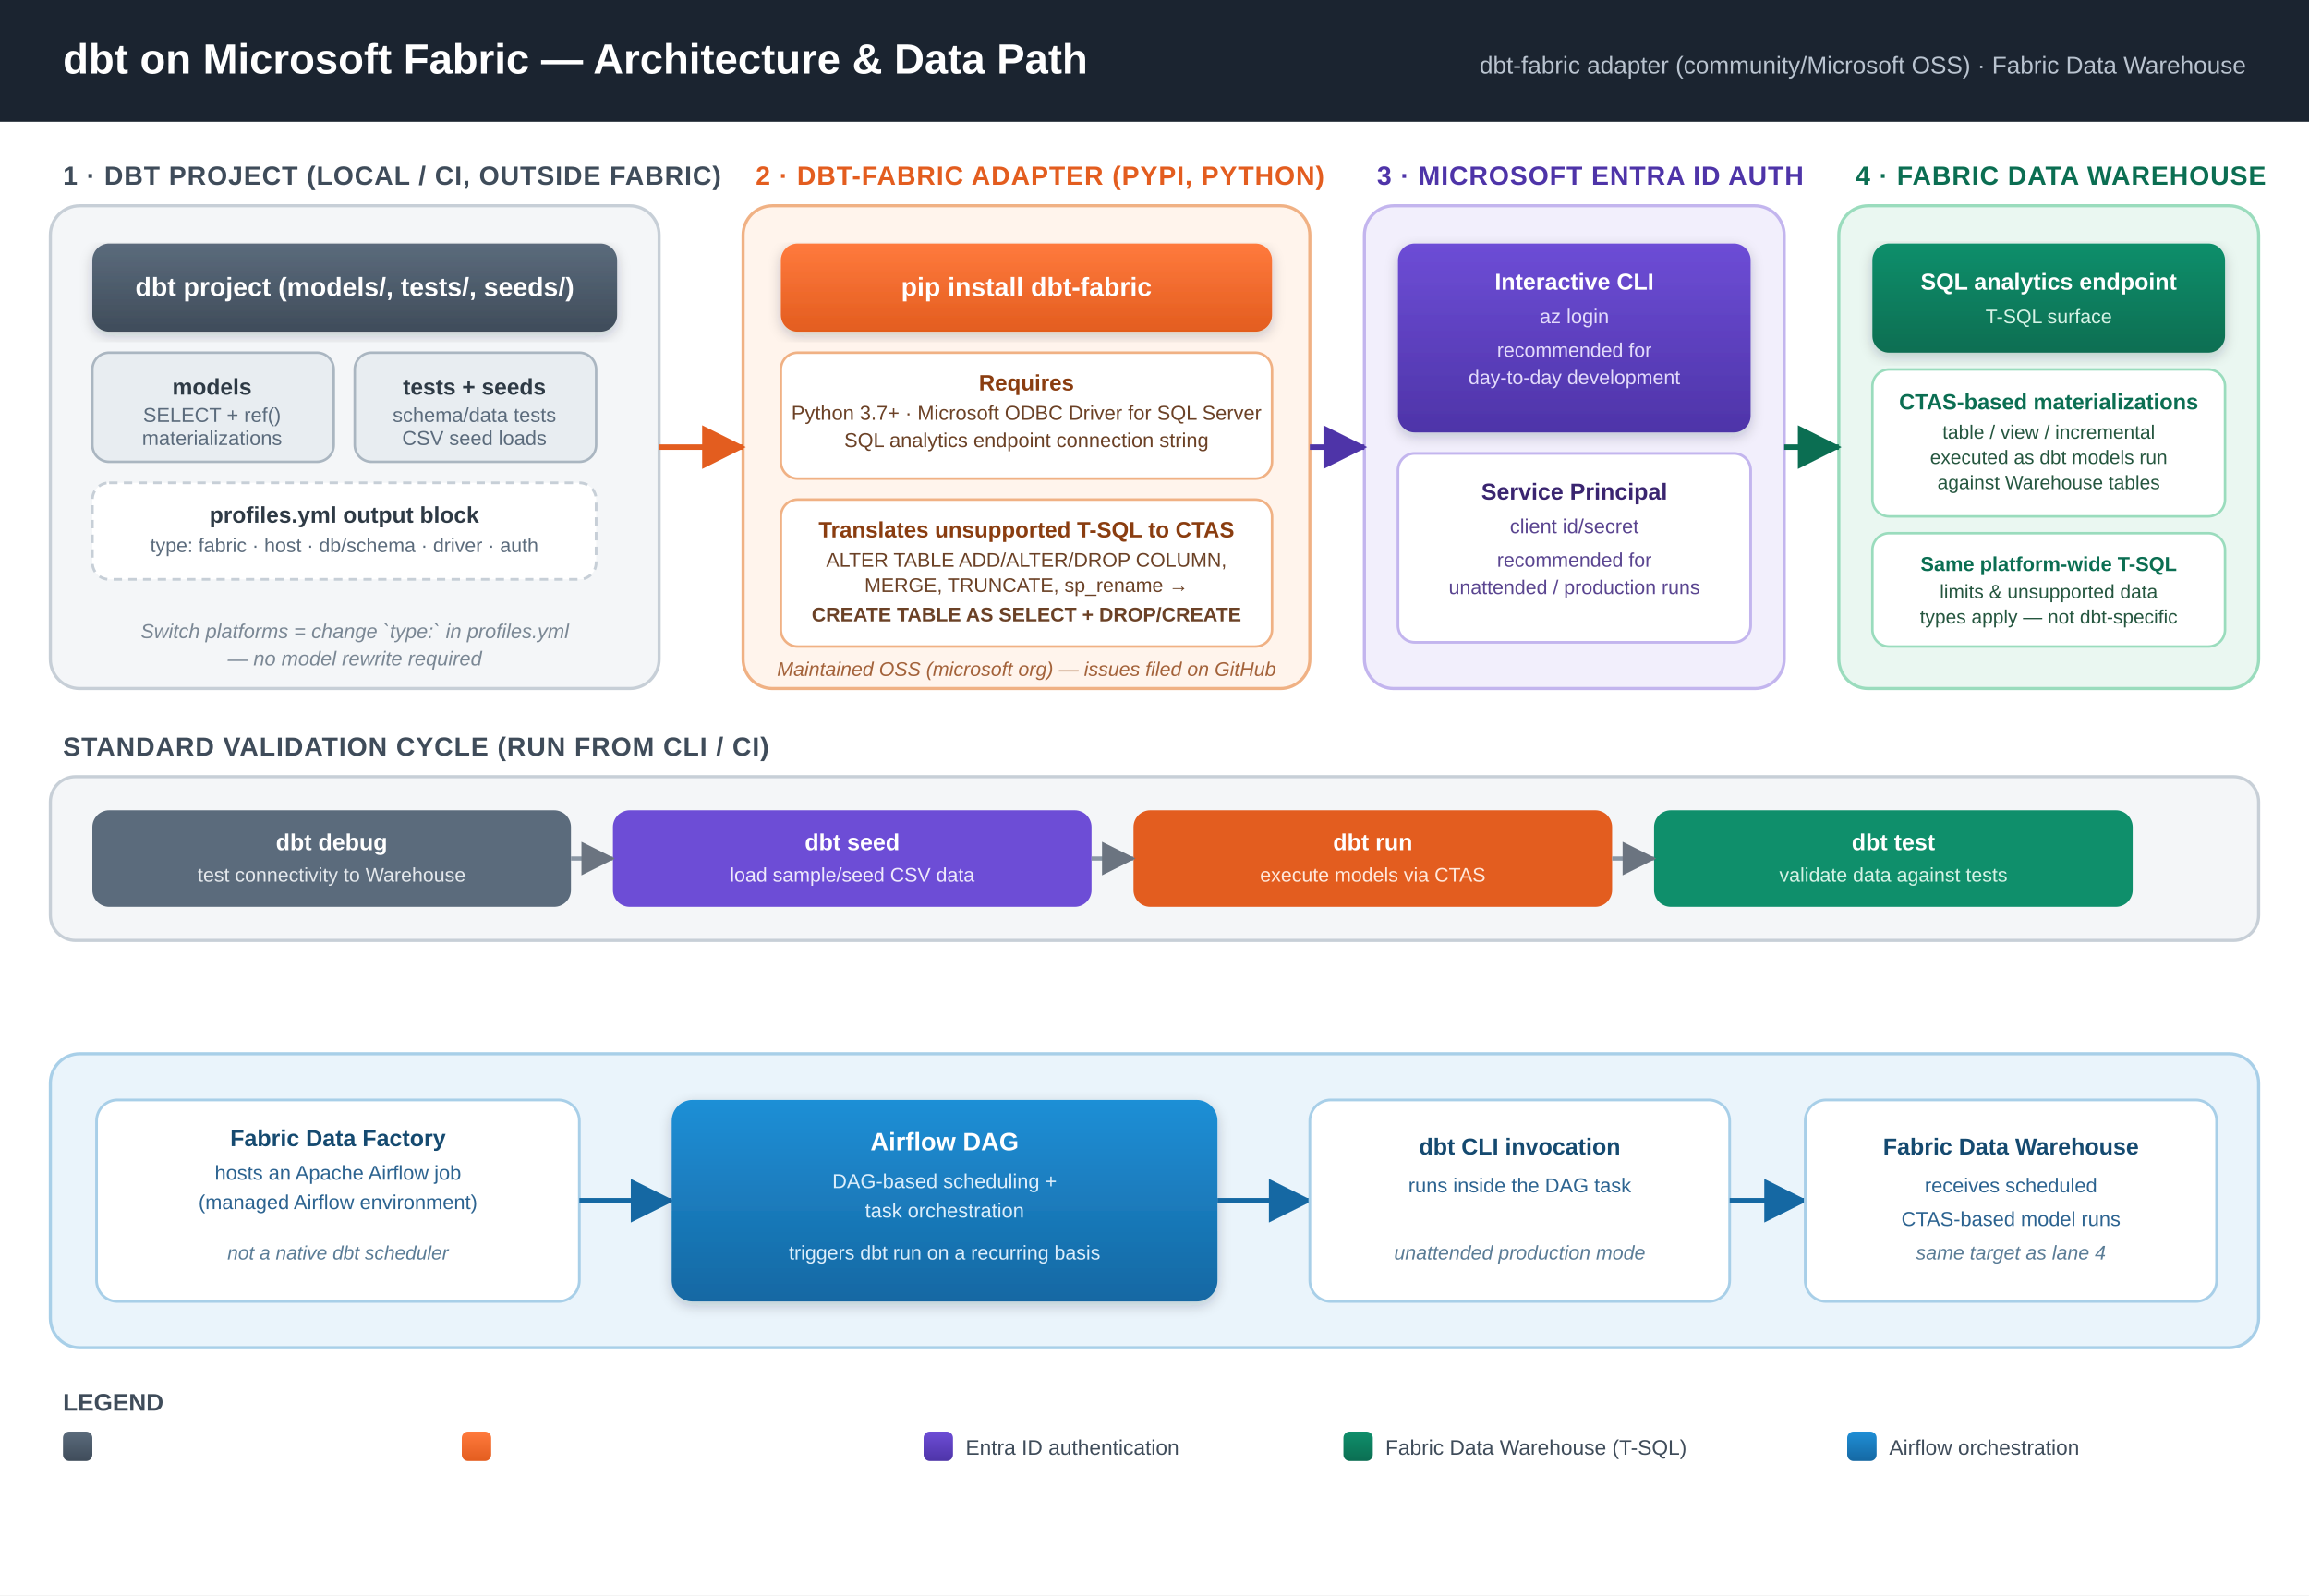
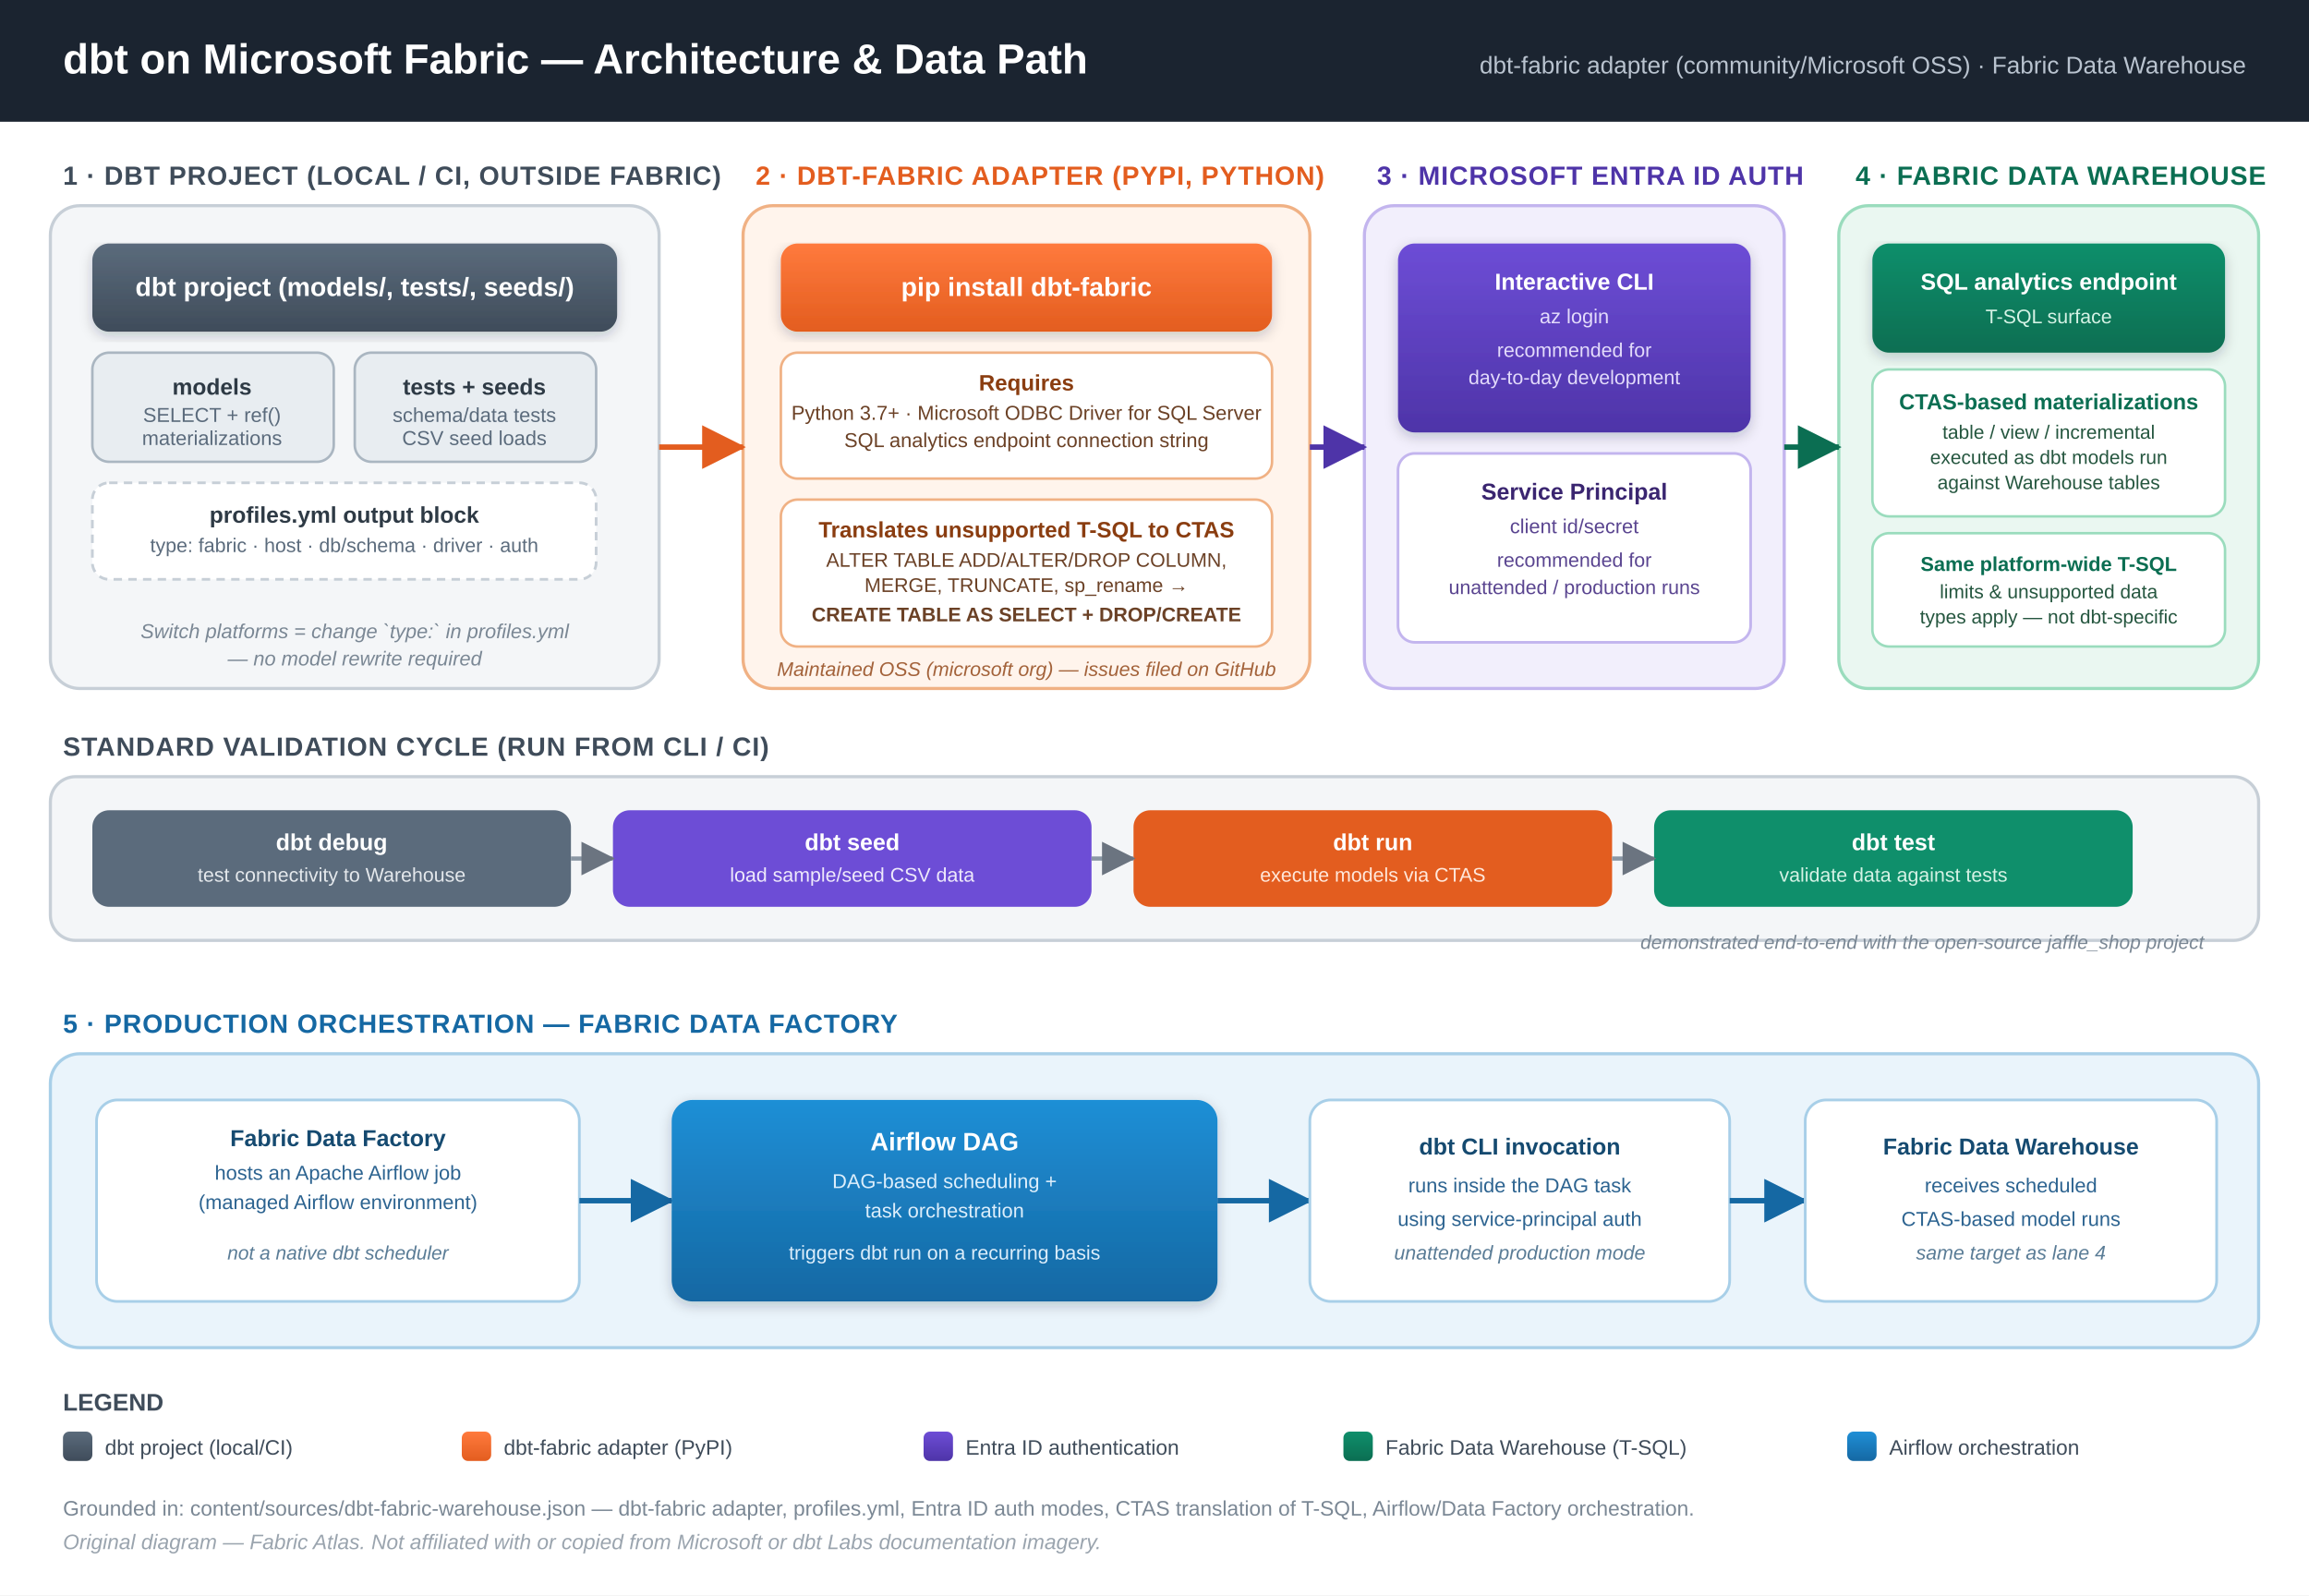
<svg xmlns="http://www.w3.org/2000/svg" viewBox="0 0 1100 760" width="1100" height="760" font-family="Segoe UI, Arial, sans-serif" role="img" aria-labelledby="dbt-fabric-architecture-title dbt-fabric-architecture-desc" data-diagram-id="dbt-fabric-architecture">
  <defs>
    <linearGradient id="devGrad" x1="0" y1="0" x2="0" y2="1">
      <stop offset="0%" stop-color="#5b6b7c" />
      <stop offset="100%" stop-color="#3f4c5a" />
    </linearGradient>
    <linearGradient id="adapterGrad" x1="0" y1="0" x2="0" y2="1">
      <stop offset="0%" stop-color="#ff7a3d" />
      <stop offset="100%" stop-color="#e35d1f" />
    </linearGradient>
    <linearGradient id="authGrad" x1="0" y1="0" x2="0" y2="1">
      <stop offset="0%" stop-color="#6d4dd6" />
      <stop offset="100%" stop-color="#4e34a8" />
    </linearGradient>
    <linearGradient id="dwGrad" x1="0" y1="0" x2="0" y2="1">
      <stop offset="0%" stop-color="#0f8f6b" />
      <stop offset="100%" stop-color="#0b6e52" />
    </linearGradient>
    <linearGradient id="orchGrad" x1="0" y1="0" x2="0" y2="1">
      <stop offset="0%" stop-color="#1f8fd6" />
      <stop offset="100%" stop-color="#1568a3" />
    </linearGradient>
    <filter id="soft" x="-6%" y="-6%" width="112%" height="118%">
      <feDropShadow dx="0" dy="2" stdDeviation="3" flood-color="#1a2330" flood-opacity="0.22" />
    </filter>
    <marker id="arrowOrange" markerWidth="9" markerHeight="9" refX="7.5" refY="4" orient="auto">
      <polygon points="0 0, 8 4, 0 8" fill="#e35d1f" />
    </marker>
    <marker id="arrowPurple" markerWidth="9" markerHeight="9" refX="7.5" refY="4" orient="auto">
      <polygon points="0 0, 8 4, 0 8" fill="#4e34a8" />
    </marker>
    <marker id="arrowGreen" markerWidth="9" markerHeight="9" refX="7.5" refY="4" orient="auto">
      <polygon points="0 0, 8 4, 0 8" fill="#0b6e52" />
    </marker>
    <marker id="arrowBlue" markerWidth="9" markerHeight="9" refX="7.5" refY="4" orient="auto">
      <polygon points="0 0, 8 4, 0 8" fill="#1568a3" />
    </marker>
    <marker id="arrowGrey" markerWidth="9" markerHeight="9" refX="7.5" refY="4" orient="auto">
      <polygon points="0 0, 8 4, 0 8" fill="#6b7480" />
    </marker>
  </defs>
  <rect width="1100" height="760" fill="#ffffff" />
  <rect x="0" y="0" width="1100" height="58" fill="#1b2430" />
  <text x="30" y="35" font-size="20" font-weight="700" fill="#ffffff">dbt on Microsoft Fabric — Architecture &amp; Data Path</text>
  <text x="1070" y="35" font-size="11.5" fill="#b9c3cf" text-anchor="end">dbt-fabric adapter (community/Microsoft OSS) · Fabric Data Warehouse</text>
  <text x="30" y="88" font-size="12.5" font-weight="700" fill="#3f4c5a" letter-spacing="0.4">1 · DBT PROJECT (LOCAL / CI, OUTSIDE FABRIC)</text>
  <rect x="24" y="98" width="290" height="230" rx="14" fill="#f4f6f8" stroke="#c7cfd7" stroke-width="1.5" />
  <rect x="44" y="116" width="250" height="42" rx="8" fill="url(#devGrad)" filter="url(#soft)" />
  <text x="169" y="141" font-size="12.5" fill="#fff" text-anchor="middle" font-weight="700">dbt project (models/, tests/, seeds/)</text>
  <rect x="44" y="168" width="115" height="52" rx="8" fill="#e8edf1" stroke="#aab6c1" stroke-width="1.2" />
  <text x="101" y="188" font-size="10.8" fill="#2e3a45" text-anchor="middle" font-weight="700">models</text>
  <text x="101" y="201" font-size="9.6" fill="#5b6b7c" text-anchor="middle">SELECT + ref()</text>
  <text x="101" y="212" font-size="9.6" fill="#5b6b7c" text-anchor="middle">materializations</text>
  <rect x="169" y="168" width="115" height="52" rx="8" fill="#e8edf1" stroke="#aab6c1" stroke-width="1.2" />
  <text x="226" y="188" font-size="10.8" fill="#2e3a45" text-anchor="middle" font-weight="700">tests + seeds</text>
  <text x="226" y="201" font-size="9.6" fill="#5b6b7c" text-anchor="middle">schema/data tests</text>
  <text x="226" y="212" font-size="9.6" fill="#5b6b7c" text-anchor="middle">CSV seed loads</text>
  <rect x="44" y="230" width="240" height="46" rx="8" fill="#fff" stroke="#c7cfd7" stroke-width="1.3" stroke-dasharray="4 3" />
  <text x="164" y="249" font-size="10.8" fill="#2e3a45" text-anchor="middle" font-weight="700">profiles.yml  output block</text>
  <text x="164" y="263" font-size="9.4" fill="#5b6b7c" text-anchor="middle">type: fabric · host · db/schema · driver · auth</text>
  <text x="169" y="304" font-size="9.6" fill="#7a8794" text-anchor="middle" font-style="italic">Switch platforms = change `type:` in profiles.yml</text>
  <text x="169" y="317" font-size="9.6" fill="#7a8794" text-anchor="middle" font-style="italic">— no model rewrite required</text>
  <text x="360" y="88" font-size="12.5" font-weight="700" fill="#e35d1f" letter-spacing="0.4">2 · DBT-FABRIC ADAPTER (PYPI, PYTHON)</text>
  <rect x="354" y="98" width="270" height="230" rx="14" fill="#fff4ec" stroke="#f0b184" stroke-width="1.5" />
  <rect x="372" y="116" width="234" height="42" rx="8" fill="url(#adapterGrad)" filter="url(#soft)" />
  <text x="489" y="141" font-size="12.5" fill="#fff" text-anchor="middle" font-weight="700">pip install dbt-fabric</text>
  <rect x="372" y="168" width="234" height="60" rx="8" fill="#fff" stroke="#f0b184" stroke-width="1.2" />
  <text x="489" y="186" font-size="10.6" fill="#8a3d10" text-anchor="middle" font-weight="700">Requires</text>
  <text x="489" y="200" font-size="9.6" fill="#6b4126" text-anchor="middle">Python 3.7+ · Microsoft ODBC Driver for SQL Server</text>
  <text x="489" y="213" font-size="9.6" fill="#6b4126" text-anchor="middle">SQL analytics endpoint connection string</text>
  <rect x="372" y="238" width="234" height="70" rx="8" fill="#fff" stroke="#f0b184" stroke-width="1.2" />
  <text x="489" y="256" font-size="10.6" fill="#8a3d10" text-anchor="middle" font-weight="700">Translates unsupported T-SQL to CTAS</text>
  <text x="489" y="270" font-size="9.4" fill="#6b4126" text-anchor="middle">ALTER TABLE ADD/ALTER/DROP COLUMN,</text>
  <text x="489" y="282" font-size="9.4" fill="#6b4126" text-anchor="middle">MERGE, TRUNCATE, sp_rename →</text>
  <text x="489" y="296" font-size="9.4" fill="#6b4126" text-anchor="middle" font-weight="700">CREATE TABLE AS SELECT + DROP/CREATE</text>
  <text x="489" y="322" font-size="9.4" fill="#a3623a" text-anchor="middle" font-style="italic">Maintained OSS (microsoft org) — issues filed on GitHub</text>
  <text x="656" y="88" font-size="12.5" font-weight="700" fill="#4e34a8" letter-spacing="0.4">3 · MICROSOFT ENTRA ID AUTH</text>
  <rect x="650" y="98" width="200" height="230" rx="14" fill="#f2effc" stroke="#c3b5ee" stroke-width="1.5" />
  <rect x="666" y="116" width="168" height="90" rx="8" fill="url(#authGrad)" filter="url(#soft)" />
  <text x="750" y="138" font-size="11" fill="#fff" text-anchor="middle" font-weight="700">Interactive CLI</text>
  <text x="750" y="154" font-size="9.6" fill="#e3dbfb" text-anchor="middle">az login</text>
  <text x="750" y="170" font-size="9.4" fill="#e3dbfb" text-anchor="middle">recommended for</text>
  <text x="750" y="183" font-size="9.4" fill="#e3dbfb" text-anchor="middle">day-to-day development</text>
  <rect x="666" y="216" width="168" height="90" rx="8" fill="#fff" stroke="#c3b5ee" stroke-width="1.3" />
  <text x="750" y="238" font-size="11" fill="#3a2570" text-anchor="middle" font-weight="700">Service Principal</text>
  <text x="750" y="254" font-size="9.6" fill="#5a4590" text-anchor="middle">client id/secret</text>
  <text x="750" y="270" font-size="9.4" fill="#5a4590" text-anchor="middle">recommended for</text>
  <text x="750" y="283" font-size="9.4" fill="#5a4590" text-anchor="middle">unattended / production runs</text>
  <text x="884" y="88" font-size="12.5" font-weight="700" fill="#0b6e52" letter-spacing="0.4">4 · FABRIC DATA WAREHOUSE</text>
  <rect x="876" y="98" width="200" height="230" rx="14" fill="#eaf7f1" stroke="#9adcbd" stroke-width="1.5" />
  <rect x="892" y="116" width="168" height="52" rx="8" fill="url(#dwGrad)" filter="url(#soft)" />
  <text x="976" y="138" font-size="11" fill="#fff" text-anchor="middle" font-weight="700">SQL analytics endpoint</text>
  <text x="976" y="154" font-size="9.4" fill="#d5f2e5" text-anchor="middle">T-SQL surface</text>
  <rect x="892" y="176" width="168" height="70" rx="8" fill="#fff" stroke="#9adcbd" stroke-width="1.2" />
  <text x="976" y="195" font-size="10.4" fill="#0b6e52" text-anchor="middle" font-weight="700">CTAS-based materializations</text>
  <text x="976" y="209" font-size="9.2" fill="#25563f" text-anchor="middle">table / view / incremental</text>
  <text x="976" y="221" font-size="9.2" fill="#25563f" text-anchor="middle">executed as dbt models run</text>
  <text x="976" y="233" font-size="9.2" fill="#25563f" text-anchor="middle">against Warehouse tables</text>
  <rect x="892" y="254" width="168" height="54" rx="8" fill="#fff" stroke="#9adcbd" stroke-width="1.2" />
  <text x="976" y="272" font-size="9.6" fill="#0b6e52" text-anchor="middle" font-weight="700">Same platform-wide T-SQL</text>
  <text x="976" y="285" font-size="9.2" fill="#25563f" text-anchor="middle">limits &amp; unsupported data</text>
  <text x="976" y="297" font-size="9.2" fill="#25563f" text-anchor="middle">types apply — not dbt-specific</text>
  <path d="M314 213 L354 213" stroke="#e35d1f" stroke-width="2.6" fill="none" marker-end="url(#arrowOrange)" />
  <path d="M624 213 L650 213" stroke="#4e34a8" stroke-width="2.6" fill="none" marker-end="url(#arrowPurple)" />
  <path d="M850 213 L876 213" stroke="#0b6e52" stroke-width="2.6" fill="none" marker-end="url(#arrowGreen)" />
  <text x="30" y="360" font-size="12.5" font-weight="700" fill="#3f4c5a" letter-spacing="0.4">STANDARD VALIDATION CYCLE (RUN FROM CLI / CI)</text>
  <rect x="24" y="370" width="1052" height="78" rx="12" fill="#f4f6f8" stroke="#c7cfd7" stroke-width="1.5" />
  <g font-size="11" font-weight="700" fill="#fff" text-anchor="middle">
    <rect x="44" y="386" width="228" height="46" rx="8" fill="#5b6b7c" />
    <text x="158" y="405">dbt debug</text>
    <text x="158" y="420" font-size="9.4" font-weight="400" fill="#e4e8ec">test connectivity to Warehouse</text>
    <rect x="292" y="386" width="228" height="46" rx="8" fill="#6d4dd6" />
    <text x="406" y="405">dbt seed</text>
    <text x="406" y="420" font-size="9.4" font-weight="400" fill="#eee9fb">load sample/seed CSV data</text>
    <rect x="540" y="386" width="228" height="46" rx="8" fill="#e35d1f" />
    <text x="654" y="405">dbt run</text>
    <text x="654" y="420" font-size="9.4" font-weight="400" fill="#ffe8db">execute models via CTAS</text>
    <rect x="788" y="386" width="228" height="46" rx="8" fill="#0f8f6b" />
    <text x="902" y="405">dbt test</text>
    <text x="902" y="420" font-size="9.4" font-weight="400" fill="#d5f2e5">validate data against tests</text>
  </g>
  <path d="M272 409 L292 409" stroke="#8a97a4" stroke-width="2" fill="none" marker-end="url(#arrowGrey)" />
  <path d="M520 409 L540 409" stroke="#8a97a4" stroke-width="2" fill="none" marker-end="url(#arrowGrey)" />
  <path d="M768 409 L788 409" stroke="#8a97a4" stroke-width="2" fill="none" marker-end="url(#arrowGrey)" />
-   <text x="1050" y="452" font-size="9.2" fill="#7a8794" text-anchor="end" font-style="italic" data-node-id="debug-seed-run-test" tabindex="0" aria-label="debug / seed / run / test cycle" />
-   <text x="30" y="492" font-size="12.5" font-weight="700" fill="#1568a3" letter-spacing="0.4" data-node-id="airflow-orchestration" tabindex="0" aria-label="Airflow orchestration in Data Factory" />
+   <text x="1050" y="452" font-size="9.2" fill="#7a8794" text-anchor="end" font-style="italic">demonstrated end-to-end with the open-source jaffle_shop project</text>
+   <text x="30" y="492" font-size="12.5" font-weight="700" fill="#1568a3" letter-spacing="0.4">5 · PRODUCTION ORCHESTRATION — FABRIC DATA FACTORY</text>
  <rect x="24" y="502" width="1052" height="140" rx="14" fill="#eaf4fb" stroke="#a8cfe8" stroke-width="1.5" />
  <rect x="46" y="524" width="230" height="96" rx="10" fill="#fff" stroke="#a8cfe8" stroke-width="1.3" />
  <text x="161" y="546" font-size="11" fill="#154a70" text-anchor="middle" font-weight="700">Fabric Data Factory</text>
  <text x="161" y="562" font-size="9.6" fill="#2c6390" text-anchor="middle">hosts an Apache Airflow job</text>
  <text x="161" y="576" font-size="9.6" fill="#2c6390" text-anchor="middle">(managed Airflow environment)</text>
  <text x="161" y="600" font-size="9.2" fill="#5a7c96" text-anchor="middle" font-style="italic">not a native dbt scheduler</text>
  <path d="M276 572 L320 572" stroke="#1568a3" stroke-width="2.6" fill="none" marker-end="url(#arrowBlue)" />
  <rect x="320" y="524" width="260" height="96" rx="10" fill="url(#orchGrad)" filter="url(#soft)" />
  <text x="450" y="548" font-size="12" fill="#fff" text-anchor="middle" font-weight="700">Airflow DAG</text>
  <text x="450" y="566" font-size="9.6" fill="#dceefb" text-anchor="middle">DAG-based scheduling +</text>
  <text x="450" y="580" font-size="9.6" fill="#dceefb" text-anchor="middle">task orchestration</text>
  <text x="450" y="600" font-size="9.4" fill="#dceefb" text-anchor="middle">triggers dbt run on a recurring basis</text>
  <path d="M580 572 L624 572" stroke="#1568a3" stroke-width="2.6" fill="none" marker-end="url(#arrowBlue)" />
  <rect x="624" y="524" width="200" height="96" rx="10" fill="#fff" stroke="#a8cfe8" stroke-width="1.3" />
  <text x="724" y="550" font-size="11" fill="#154a70" text-anchor="middle" font-weight="700">dbt CLI invocation</text>
  <text x="724" y="568" font-size="9.6" fill="#2c6390" text-anchor="middle">runs inside the DAG task</text>
-   <text x="724" y="584" font-size="9.6" fill="#2c6390" text-anchor="middle" data-node-id="entra-id-auth" tabindex="0" aria-label="Microsoft Entra ID authentication" />
+   <text x="724" y="584" font-size="9.6" fill="#2c6390" text-anchor="middle">using service-principal auth</text>
  <text x="724" y="600" font-size="9.4" fill="#5a7c96" text-anchor="middle" font-style="italic">unattended production mode</text>
  <path d="M824 572 L860 572" stroke="#1568a3" stroke-width="2.6" fill="none" marker-end="url(#arrowBlue)" />
  <path d="M900 605 Q 976 640 976 572" stroke="#1568a3" stroke-width="2" fill="none" stroke-dasharray="3 3" />
  <rect x="860" y="524" width="196" height="96" rx="10" fill="#fff" stroke="#a8cfe8" stroke-width="1.3" />
  <text x="958" y="550" font-size="11" fill="#154a70" text-anchor="middle" font-weight="700">Fabric Data Warehouse</text>
  <text x="958" y="568" font-size="9.6" fill="#2c6390" text-anchor="middle">receives scheduled</text>
  <text x="958" y="584" font-size="9.6" fill="#2c6390" text-anchor="middle">CTAS-based model runs</text>
  <text x="958" y="600" font-size="9.4" fill="#5a7c96" text-anchor="middle" font-style="italic">same target as lane 4</text>
  <text x="30" y="672" font-size="11.5" font-weight="700" fill="#3f4c5a">LEGEND</text>
  <g font-size="10" fill="#3f4c5a">
    <rect x="30" y="682" width="14" height="14" rx="3" fill="url(#devGrad)" />
-     <text x="50" y="693" data-node-id="dbt-project" tabindex="0" aria-label="dbt project (local/CI)" />
+     <text x="50" y="693">dbt project (local/CI)</text>
    <rect x="220" y="682" width="14" height="14" rx="3" fill="url(#adapterGrad)" />
-     <text x="240" y="693" data-node-id="dbt-fabric-adapter" tabindex="0" aria-label="dbt-fabric adapter (PyPI)" />
+     <text x="240" y="693">dbt-fabric adapter (PyPI)</text>
    <rect x="440" y="682" width="14" height="14" rx="3" fill="url(#authGrad)" />
    <text x="460" y="693">Entra ID authentication</text>
    <rect x="640" y="682" width="14" height="14" rx="3" fill="url(#dwGrad)" />
    <text x="660" y="693">Fabric Data Warehouse (T-SQL)</text>
    <rect x="880" y="682" width="14" height="14" rx="3" fill="url(#orchGrad)" />
    <text x="900" y="693">Airflow orchestration</text>
  </g>
-   <text x="30" y="722" font-size="10" fill="#7a8794" data-node-id="ctas-translation" tabindex="0" aria-label="CTAS-based T-SQL translation" />
-   <text x="30" y="738" font-size="10" fill="#9aa4ae" font-style="italic" data-node-id="third-party-adapter-warning" tabindex="0" aria-label="Third-party adapter, not a Fabric feature" />
+   <text x="30" y="722" font-size="10" fill="#7a8794">Grounded in: content/sources/dbt-fabric-warehouse.json — dbt-fabric adapter, profiles.yml, Entra ID auth modes, CTAS translation of T-SQL, Airflow/Data Factory orchestration.</text>
+   <text x="30" y="738" font-size="10" fill="#9aa4ae" font-style="italic">Original diagram — Fabric Atlas. Not affiliated with or copied from Microsoft or dbt Labs documentation imagery.</text>
+   <g data-node-id="dbt-project" role="group" tabindex="0" aria-label="dbt project (local/CI)">
+     <rect x="6.0" y="672.0" width="137.3" height="34.0" rx="6.0" fill="#FFFFFF" fill-opacity="0.001" stroke="none" />
+   </g>
+   <g data-node-id="dbt-fabric-adapter" role="group" tabindex="0" aria-label="dbt-fabric adapter (PyPI)">
+     <rect x="162.0" y="672.0" width="156.0" height="34.0" rx="6.0" fill="#FFFFFF" fill-opacity="0.001" stroke="none" />
+   </g>
+   <g data-node-id="entra-id-auth" role="group" tabindex="0" aria-label="Microsoft Entra ID authentication">
+     <rect x="568.3" y="66.5" width="175.5" height="34.0" rx="6.0" fill="#FFFFFF" fill-opacity="0.001" stroke="none" />
+   </g>
+   <g data-node-id="ctas-translation" role="group" tabindex="0" aria-label="CTAS-based T-SQL translation">
+     <rect x="6.0" y="703.0" width="352.0" height="34.0" rx="6.0" fill="#FFFFFF" fill-opacity="0.001" stroke="none" />
+   </g>
+   <g data-node-id="debug-seed-run-test" role="group" tabindex="0" aria-label="debug / seed / run / test cycle">
+     <rect x="6.0" y="338.5" width="292.5" height="34.0" rx="6.0" fill="#FFFFFF" fill-opacity="0.001" stroke="none" />
+   </g>
+   <g data-node-id="airflow-orchestration" role="group" tabindex="0" aria-label="Airflow orchestration in Data Factory">
+     <rect x="6.0" y="703.0" width="352.0" height="34.0" rx="6.0" fill="#FFFFFF" fill-opacity="0.001" stroke="none" />
+   </g>
+   <g data-node-id="third-party-adapter-warning" role="group" tabindex="0" aria-label="Third-party adapter, not a Fabric feature">
+     <rect x="239.8" y="66.5" width="240.5" height="34.0" rx="6.0" fill="#FFFFFF" fill-opacity="0.001" stroke="none" />
+   </g>
</svg>
